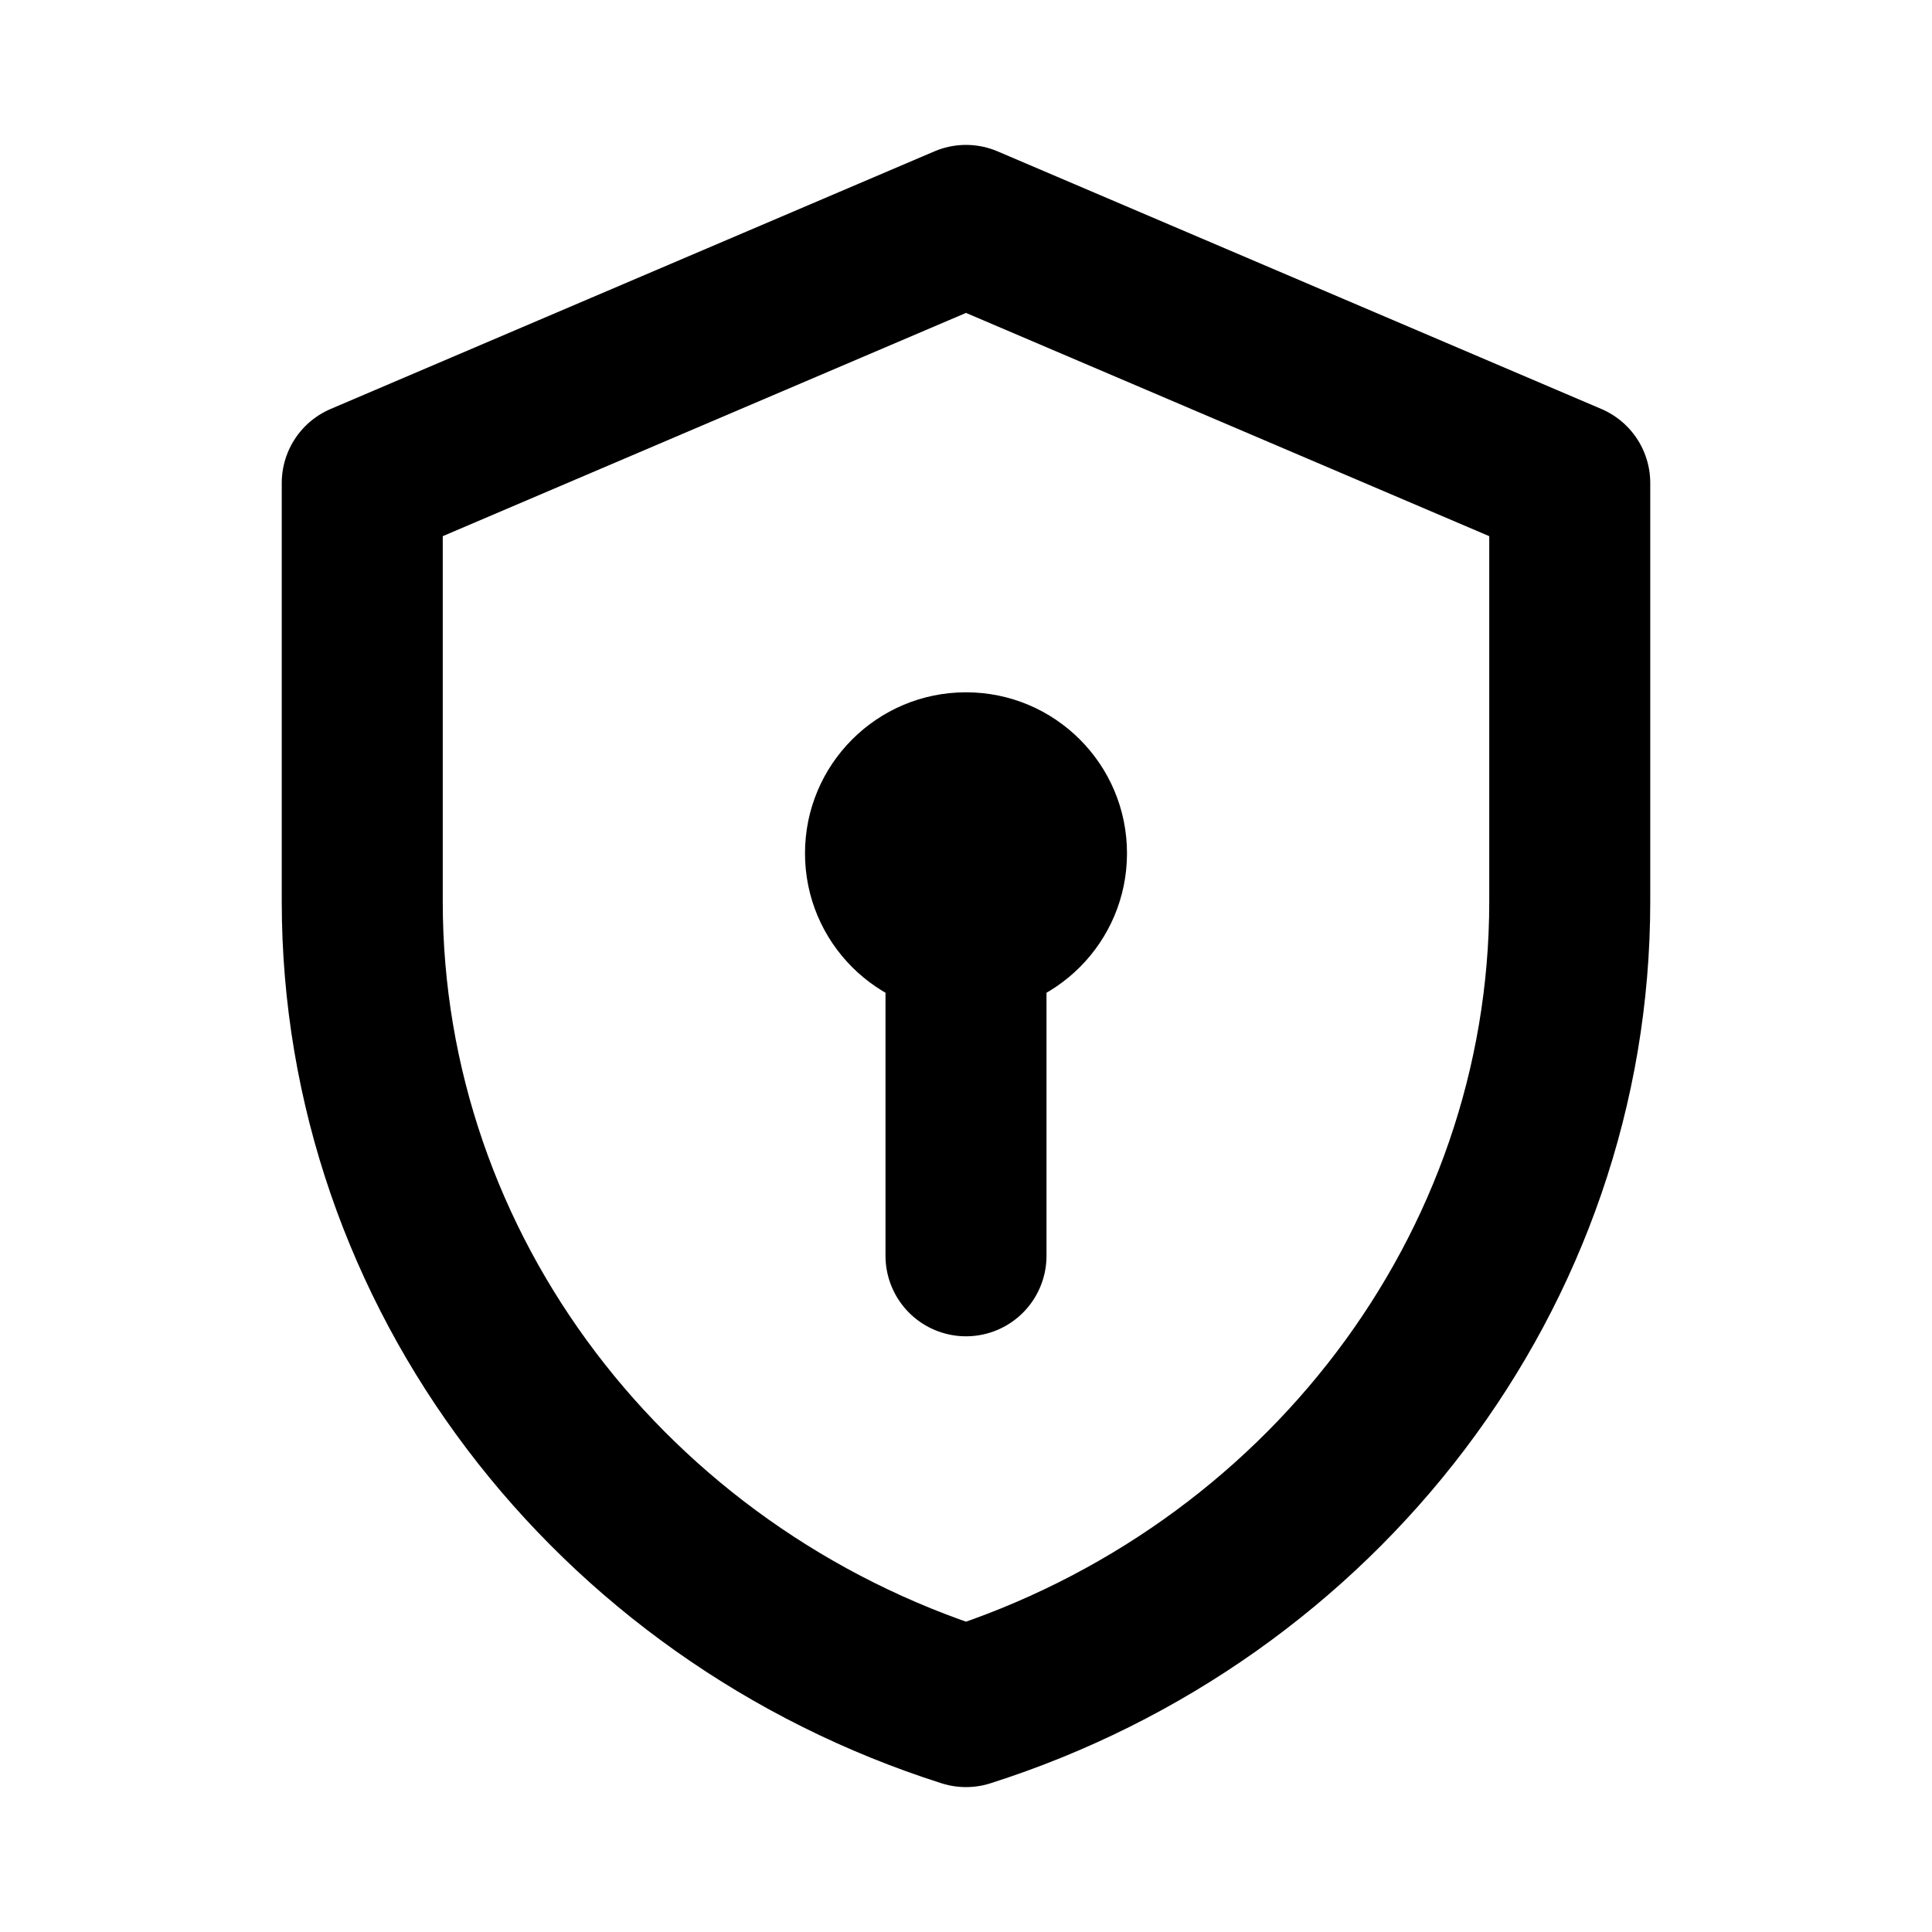
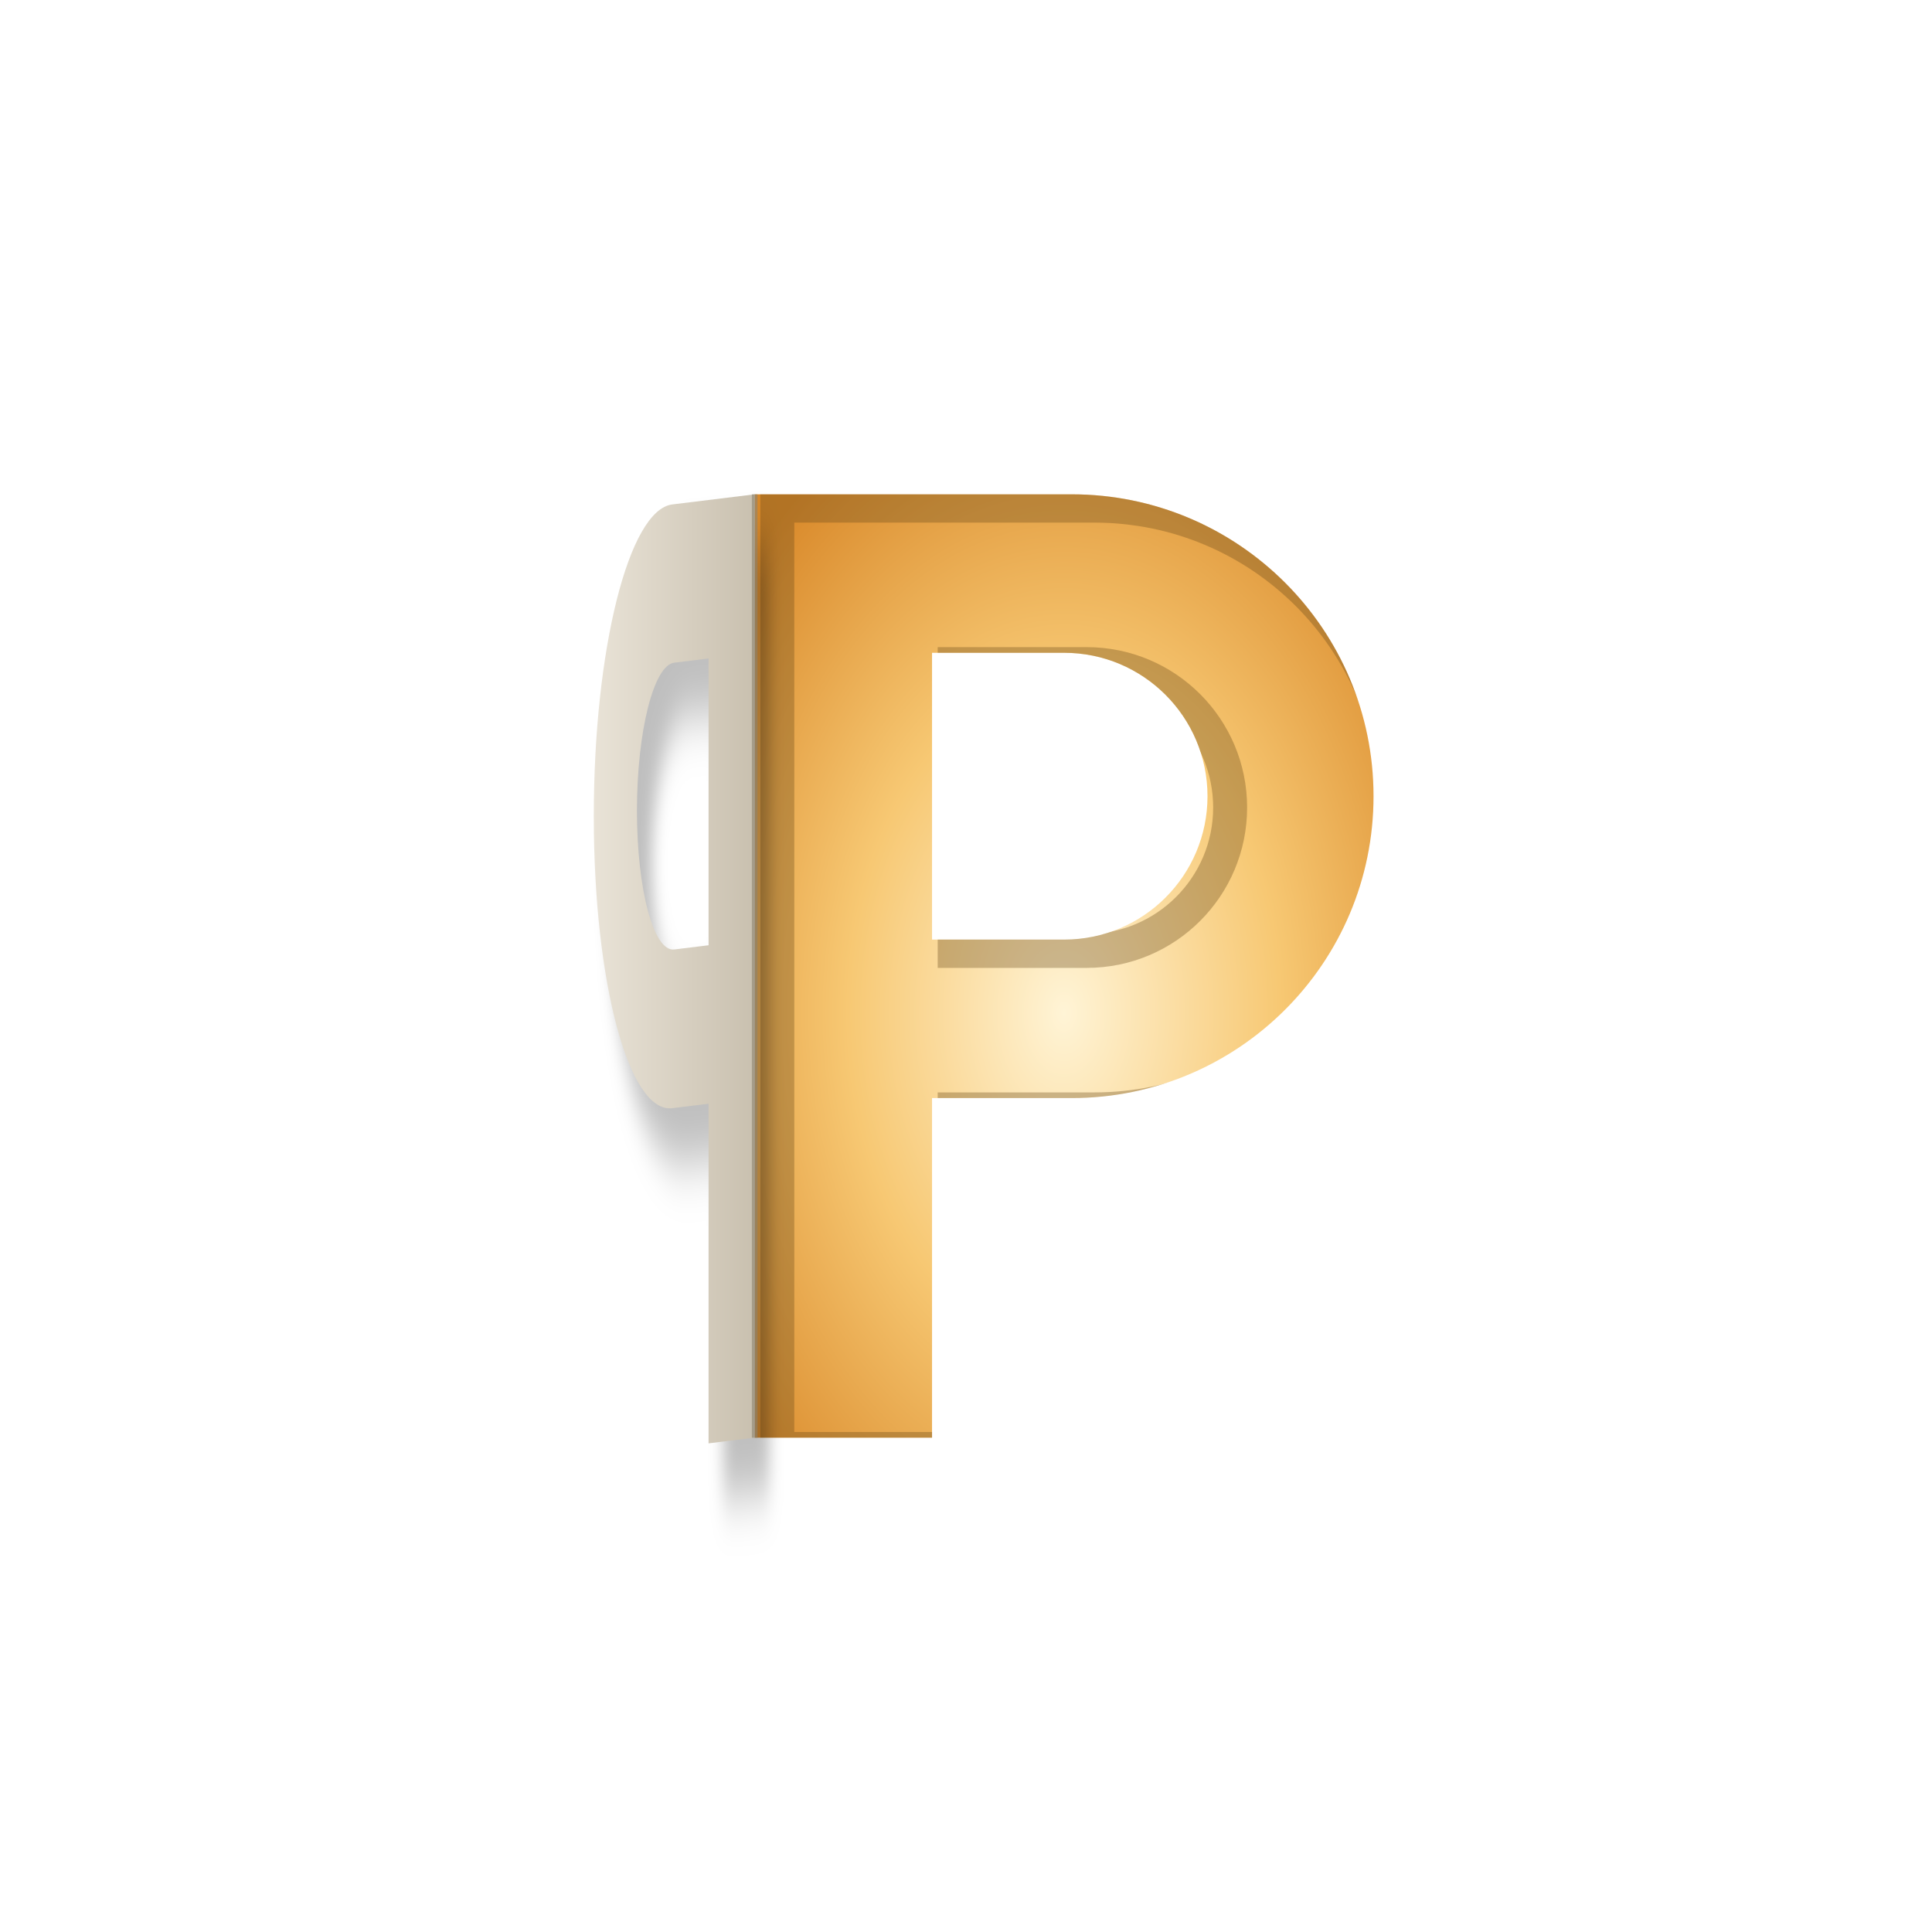
- <svg xmlns="http://www.w3.org/2000/svg" viewBox="0 0 24 24" fill="none" stroke="currentColor" stroke-width="2" stroke-linecap="round" stroke-linejoin="round" color="currentColor">
-   <path d="M12 2.8 19.5 6v5.2c0 4.6-3.1 8.6-7.5 10-4.4-1.4-7.5-5.4-7.5-10V6z" />
-   <circle cx="12" cy="10.6" r="2" fill="currentColor" stroke="none" />
-   <path d="M12 12v3.6" />
+ <svg xmlns="http://www.w3.org/2000/svg" width="1024" height="1024" viewBox="0 0 1024 1024">
+   <defs>
+     <radialGradient id="a39_dl" cx="0.5" cy="0.55" r="0.7">
+       <stop offset="0" stop-color="#FFF4D6" />
+       <stop offset="0.5" stop-color="#F7C873" />
+       <stop offset="1" stop-color="#D9892A" />
+     </radialGradient>
+     <linearGradient id="a39_dk" x1="1" y1="0" x2="0" y2="0">
+       <stop offset="0" stop-color="#E9E3D7" />
+       <stop offset="1" stop-color="#C9C0AF" />
+     </linearGradient>
+     <linearGradient id="a39_dc" x1="0" y1="0" x2="0.3" y2="1">
+       <stop offset="0" stop-color="#F7F3EC" />
+       <stop offset="1" stop-color="#E6DFD2" />
+     </linearGradient>
+     <filter id="a39_dsh" x="-30%" y="-30%" width="160%" height="160%">
+       <feGaussianBlur stdDeviation="14" />
+     </filter>
+     <filter id="a39_dgl" x="-40%" y="-40%" width="180%" height="180%">
+       <feGaussianBlur stdDeviation="30" />
+     </filter>
+     <clipPath id="a39_dcp">
+       <path d="M392 262 H560 A160 160 0 0 1 560 582 H486 V762 H392 Z M486 346 H556 A76 76 0 0 1 556 498 H486 Z" clip-rule="evenodd" transform="translate(-40 0)" />
+     </clipPath>
+     <filter id="a39_dg" x="0" y="0" width="100%" height="100%">
+       <feTurbulence type="fractalNoise" baseFrequency="0.85" numOctaves="2" seed="4" />
+       <feColorMatrix values="0 0 0 0 0  0 0 0 0 0  0 0 0 0 0  0 0 0 0.07 0" />
+       <feComposite in2="SourceGraphic" operator="in" />
+     </filter>
+   </defs>
+   <g transform="translate(48 0)">
+     <g transform="translate(-40 0)">
+       <path d="M392 262 H560 A160 160 0 0 1 560 582 H486 V762 H392 Z M486 346 H556 A76 76 0 0 1 556 498 H486 Z" fill="url(#a39_dl)" fill-rule="evenodd" />
+     </g>
+     <g clip-path="url(#a39_dcp)">
+       <path d="M392 262 H560 A160 160 0 0 1 560 582 H486 V762 H392 Z M486 346 H556 A76 76 0 0 1 556 498 H486 Z" fill="none" stroke="#6B4A1A" stroke-width="18" opacity="0.35" transform="translate(-28 6)" fill-rule="evenodd" />
+     </g>
+     <g transform="translate(352 0) skewY(-7) scale(0.26 1) translate(-392 0) scale(-1 1) translate(-784 0)">
+       <path d="M392 262 H560 A160 160 0 0 1 560 582 H486 V762 H392 Z M486 346 H556 A76 76 0 0 1 556 498 H486 Z" fill="#000" opacity="0.25" fill-rule="evenodd" filter="url(#a39_dsh)" transform="translate(-30 30)" />
+       <path d="M392 262 H560 A160 160 0 0 1 560 582 H486 V762 H392 Z M486 346 H556 A76 76 0 0 1 556 498 H486 Z" fill="url(#a39_dk)" fill-rule="evenodd" />
+     </g>
+     <path d="M352 262 V762" stroke="#8E846F" stroke-width="3" opacity="0.6" />
+   </g>
</svg>
